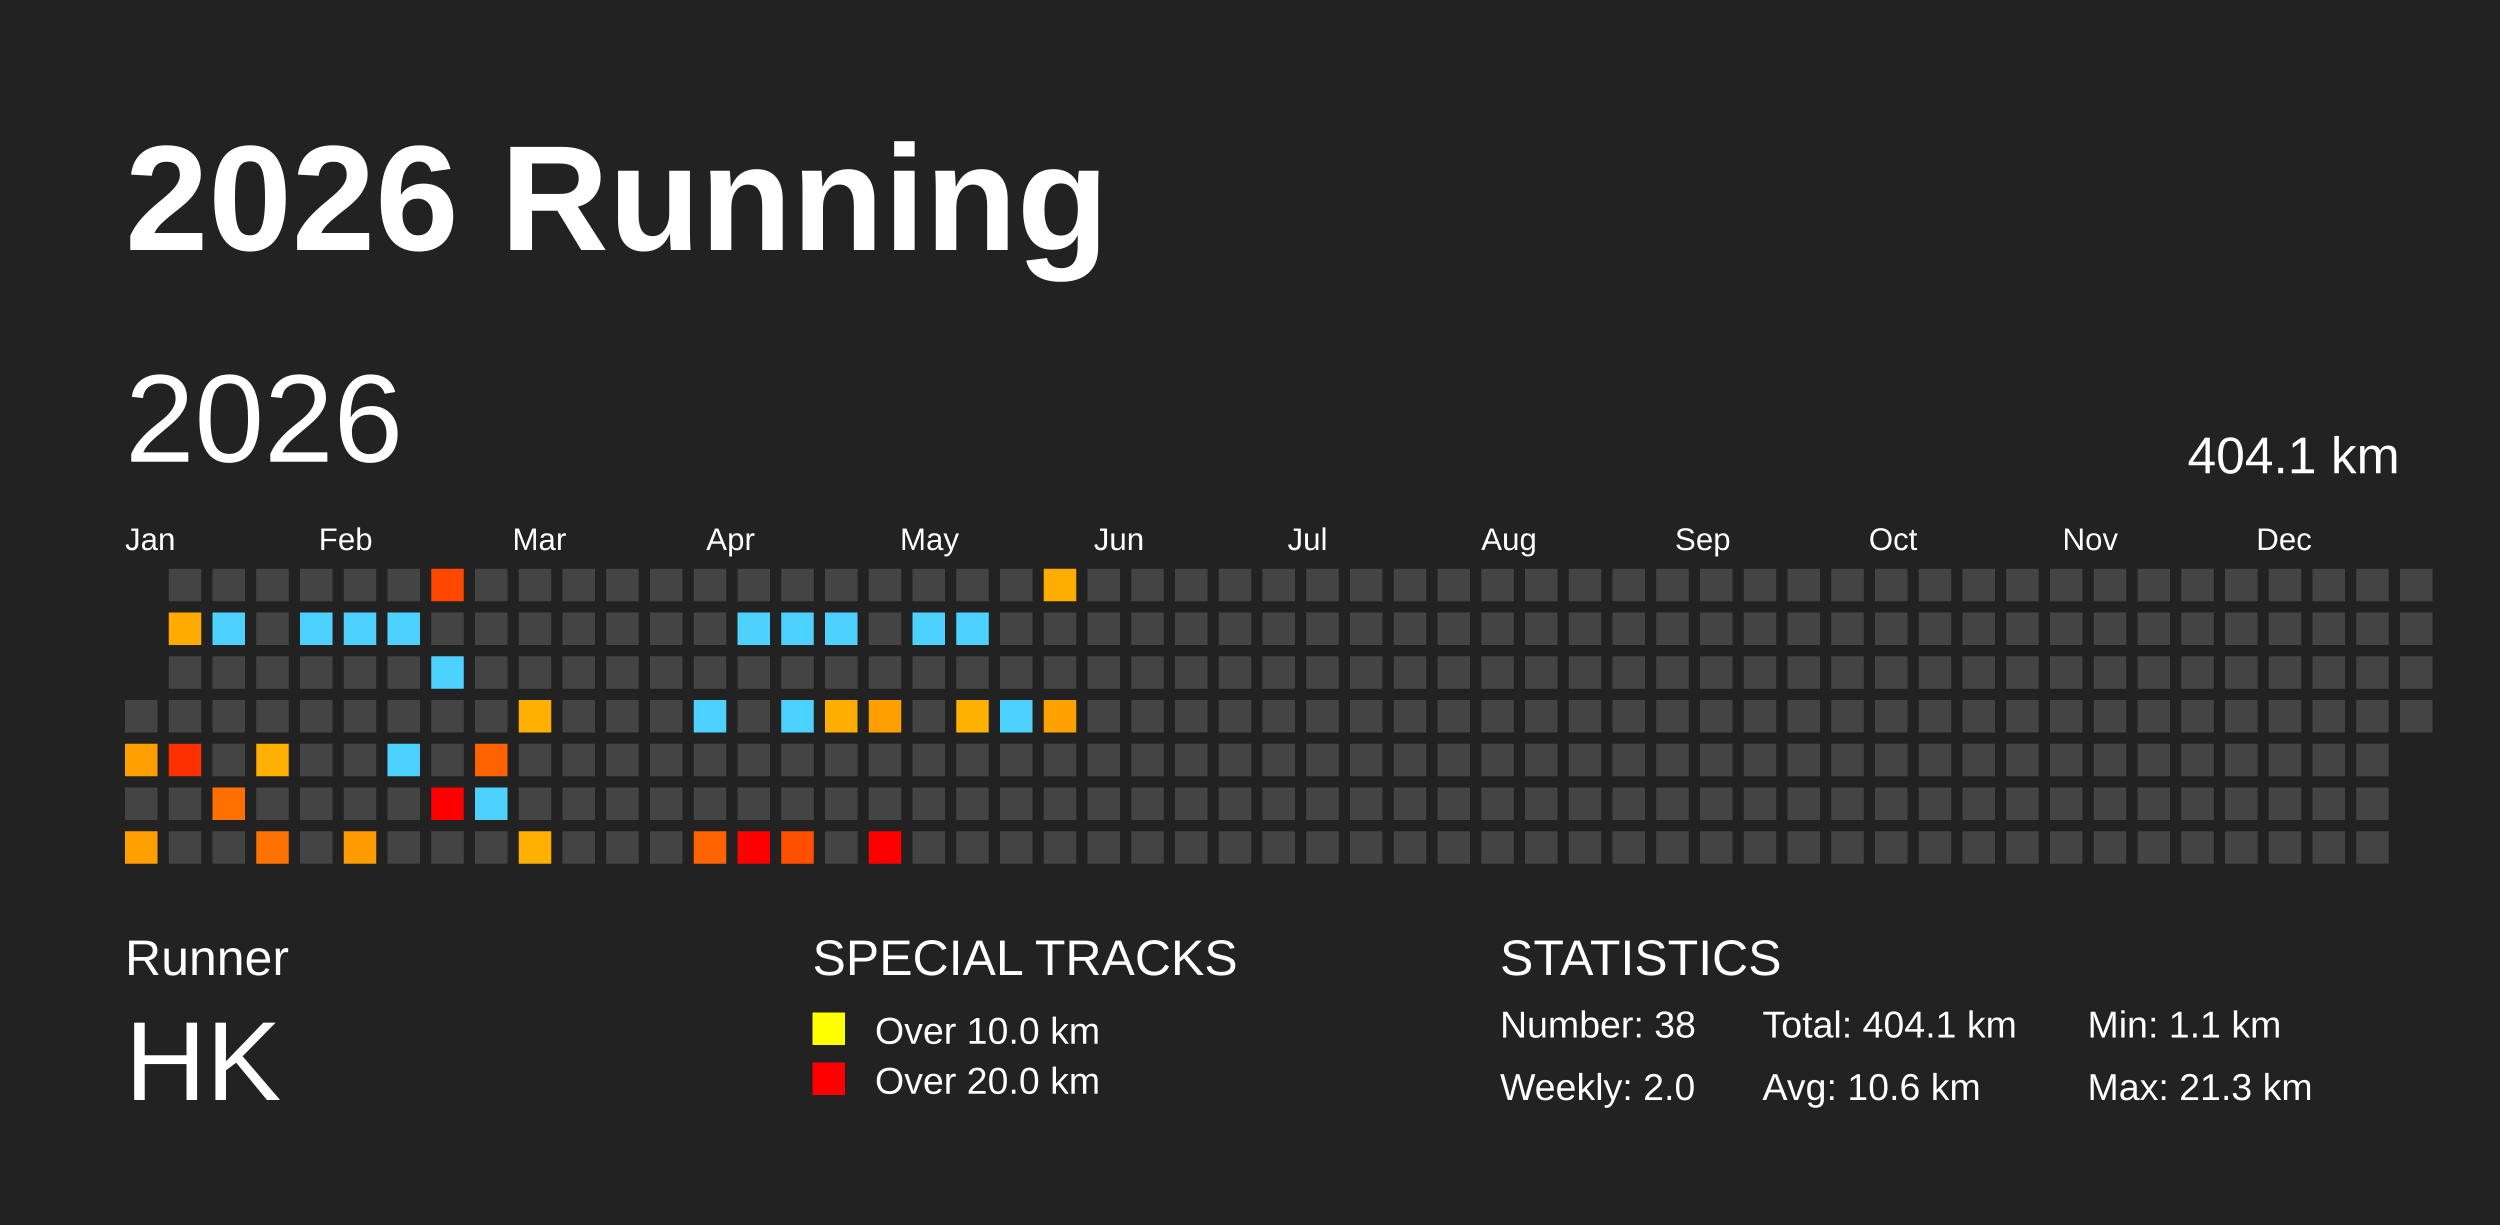
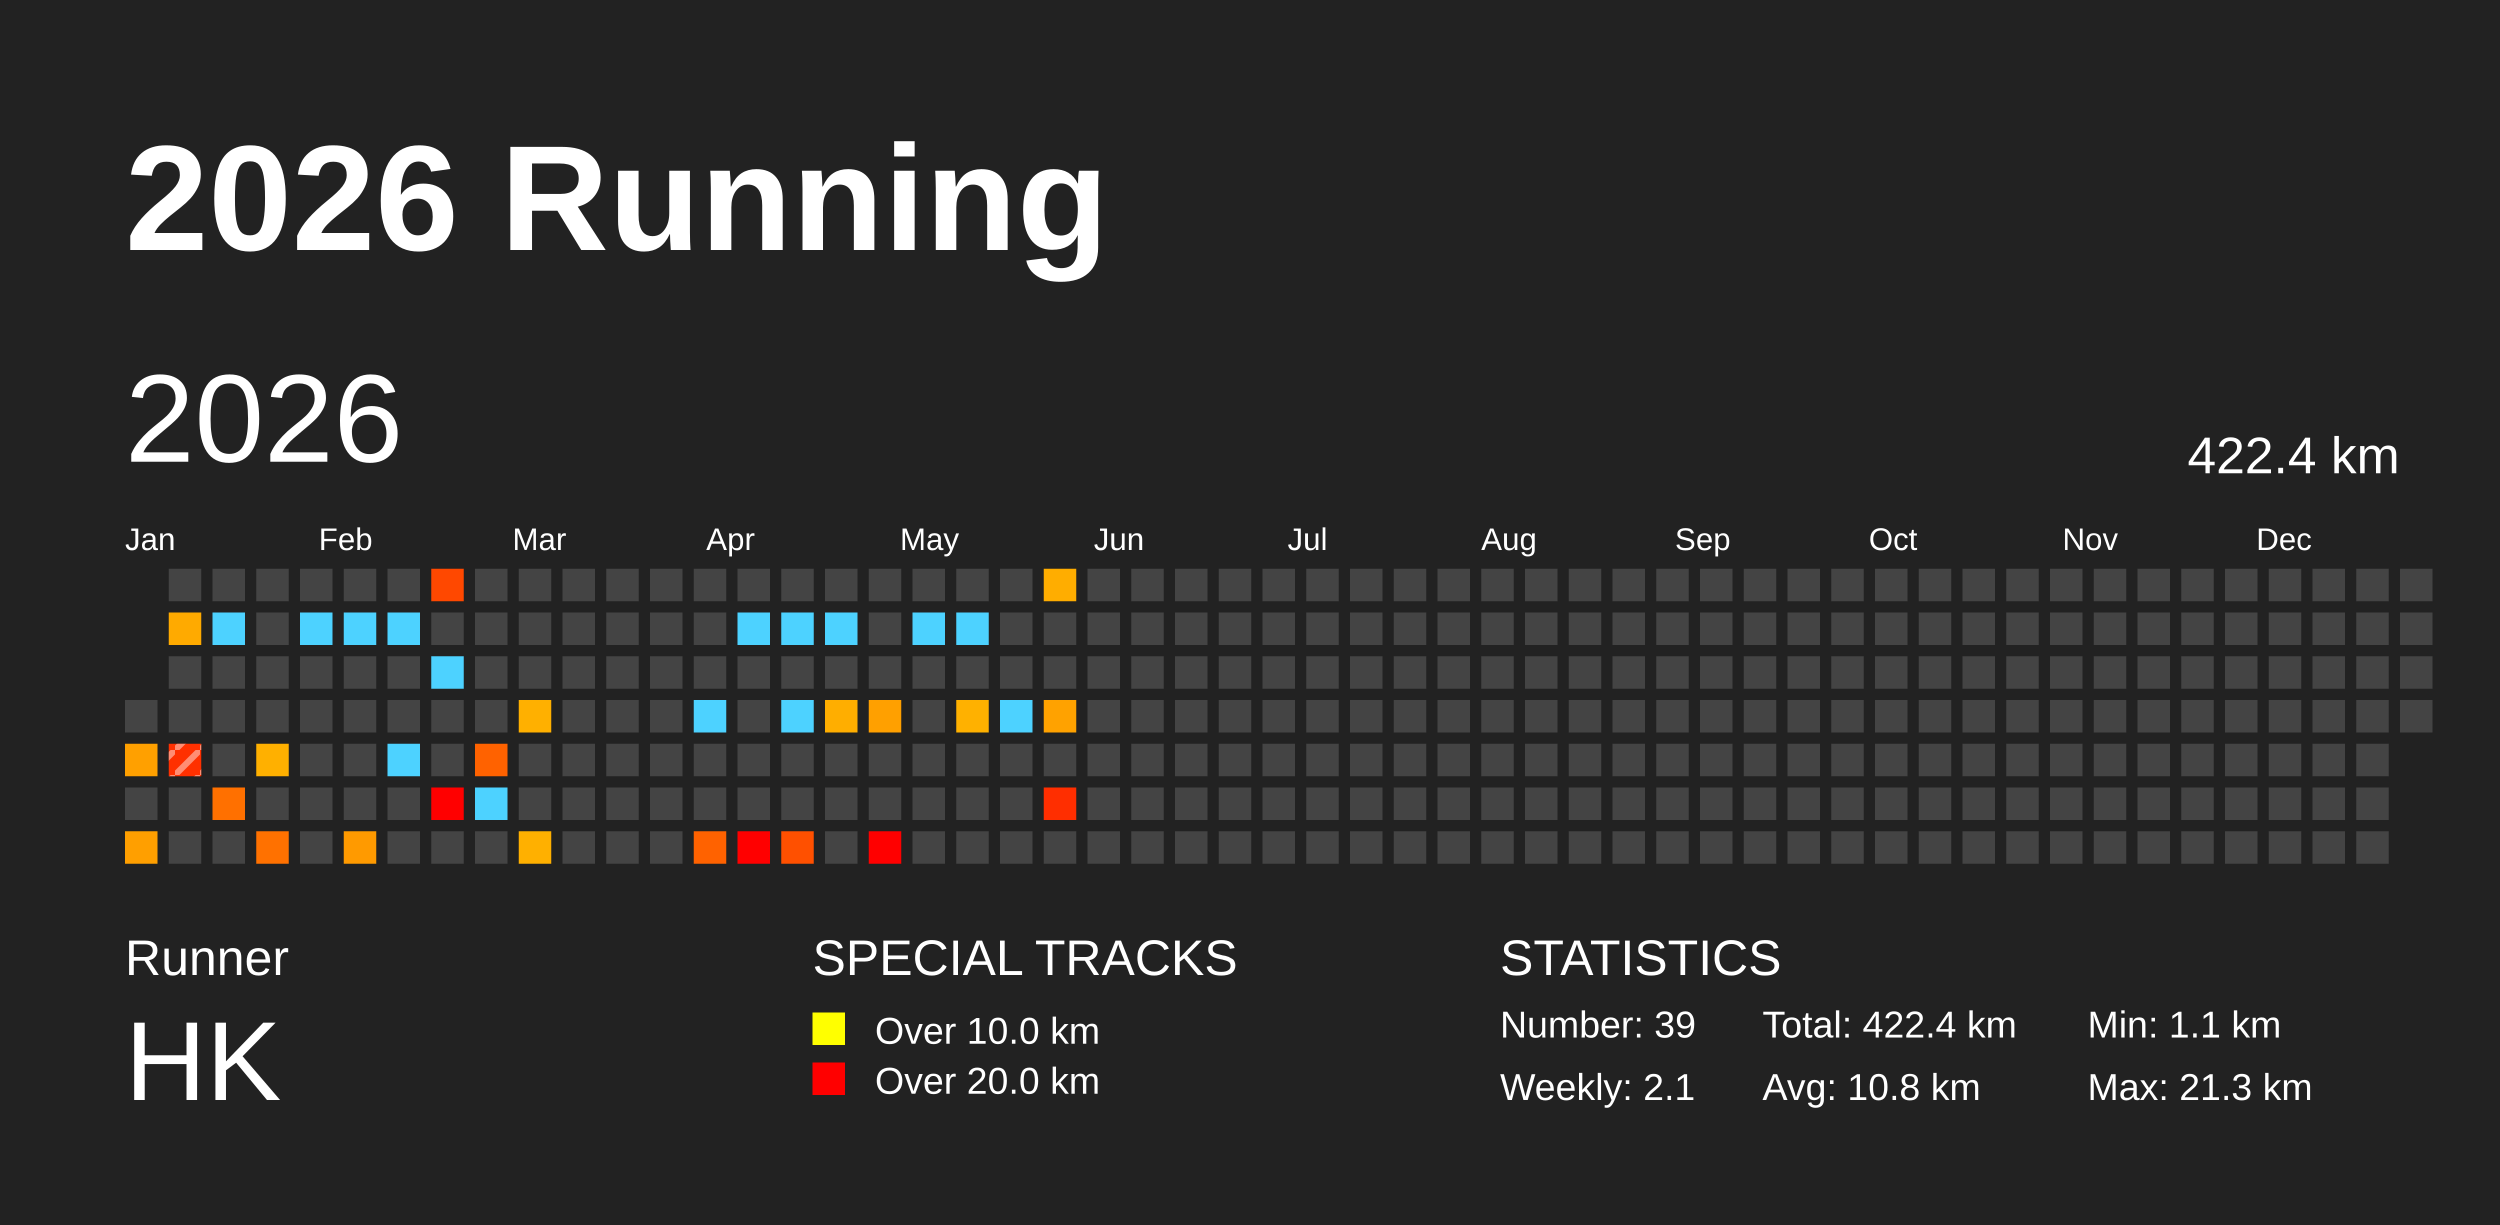
<svg xmlns="http://www.w3.org/2000/svg" baseProfile="full" height="98mm" version="1.1" viewBox="0,0,200,98" width="200mm">
  <defs>
    <pattern height="2" id="indoor-stripe" patternUnits="userSpaceOnUse" width="2">
      <line stroke="white" stroke-opacity="0.45" stroke-width="0.5" x1="0" x2="2" y1="2" y2="0" />
    </pattern>
  </defs>
  <rect fill="#222222" height="98" width="200" x="0" y="0" />
  <text fill="#FFFFFF" style="font-size:12px; font-family:Arial; font-weight:bold;" x="10" y="20">2026 Running</text>
  <text fill="#FFFFFF" style="font-size:4px; font-family:Arial" x="10" y="78">Runner</text>
  <text fill="#FFFFFF" style="font-size:9px; font-family:Arial" x="10" y="88">HK</text>
  <text fill="#FFFFFF" style="font-size:4px; font-family:Arial" x="65" y="78">SPECIAL TRACKS</text>
  <rect fill="yellow" height="2.6" width="2.6" x="65" y="81" />
  <text fill="#FFFFFF" style="font-size:3px; font-family:Arial" x="70" y="83.5">Over 10.0 km</text>
  <rect fill="red" height="2.6" width="2.6" x="65" y="85" />
  <text fill="#FFFFFF" style="font-size:3px; font-family:Arial" x="70" y="87.5">Over 20.0 km</text>
  <text fill="#FFFFFF" style="font-size:4px; font-family:Arial" x="120" y="78">STATISTICS</text>
-   <text fill="#FFFFFF" style="font-size:3px; font-family:Arial" x="120" y="83">Number: 38</text>
-   <text fill="#FFFFFF" style="font-size:3px; font-family:Arial" x="120" y="88">Weekly: 2.0</text>
-   <text fill="#FFFFFF" style="font-size:3px; font-family:Arial" x="141" y="83">Total: 404.1 km</text>
-   <text fill="#FFFFFF" style="font-size:3px; font-family:Arial" x="141" y="88">Avg: 10.6 km</text>
+   <text fill="#FFFFFF" style="font-size:3px; font-family:Arial" x="120" y="83">Number: 39</text>
+   <text fill="#FFFFFF" style="font-size:3px; font-family:Arial" x="120" y="88">Weekly: 2.1</text>
+   <text fill="#FFFFFF" style="font-size:3px; font-family:Arial" x="141" y="83">Total: 422.4 km</text>
+   <text fill="#FFFFFF" style="font-size:3px; font-family:Arial" x="141" y="88">Avg: 10.8 km</text>
  <text fill="#FFFFFF" style="font-size:3px; font-family:Arial" x="167" y="83">Min: 1.1 km</text>
  <text fill="#FFFFFF" style="font-size:3px; font-family:Arial" x="167" y="88">Max: 21.3 km</text>
  <text dominant-baseline="hanging" fill="#FFFFFF" style="font-size:10.0px; font-family:Arial;" x="10" y="30">2026</text>
-   <text dominant-baseline="hanging" fill="#FFFFFF" style="font-size:4.125px; font-family:Arial;" x="175" y="35">404.1 km</text>
+   <text dominant-baseline="hanging" fill="#FFFFFF" style="font-size:4.125px; font-family:Arial;" x="175" y="35">422.4 km</text>
  <text fill="#FFFFFF" style="font-size:2.5px; font-family:Arial" x="10.0" y="44">Jan</text>
  <text fill="#FFFFFF" style="font-size:2.5px; font-family:Arial" x="25.5" y="44">Feb</text>
  <text fill="#FFFFFF" style="font-size:2.5px; font-family:Arial" x="41.0" y="44">Mar</text>
  <text fill="#FFFFFF" style="font-size:2.5px; font-family:Arial" x="56.5" y="44">Apr</text>
  <text fill="#FFFFFF" style="font-size:2.5px; font-family:Arial" x="72.0" y="44">May</text>
  <text fill="#FFFFFF" style="font-size:2.5px; font-family:Arial" x="87.5" y="44">Jun</text>
  <text fill="#FFFFFF" style="font-size:2.5px; font-family:Arial" x="103.0" y="44">Jul</text>
  <text fill="#FFFFFF" style="font-size:2.5px; font-family:Arial" x="118.5" y="44">Aug</text>
  <text fill="#FFFFFF" style="font-size:2.5px; font-family:Arial" x="134.0" y="44">Sep</text>
  <text fill="#FFFFFF" style="font-size:2.5px; font-family:Arial" x="149.5" y="44">Oct</text>
  <text fill="#FFFFFF" style="font-size:2.5px; font-family:Arial" x="165.0" y="44">Nov</text>
  <text fill="#FFFFFF" style="font-size:2.5px; font-family:Arial" x="180.5" y="44">Dec</text>
  <rect fill="#444444" height="2.6" width="2.6" x="10.0" y="56.0" />
  <rect fill="#ffa000" height="2.6" width="2.6" x="10.0" y="59.5" />
  <rect fill="#444444" height="2.6" width="2.6" x="10.0" y="63.0" />
  <rect fill="#ff9f00" height="2.6" width="2.6" x="10.0" y="66.5" />
  <rect fill="#444444" height="2.6" width="2.6" x="13.5" y="45.5" />
  <rect fill="#ffaa00" height="2.6" width="2.6" x="13.5" y="49.0" />
  <rect fill="#444444" height="2.6" width="2.6" x="13.5" y="52.5" />
  <rect fill="#444444" height="2.6" width="2.6" x="13.5" y="56.0" />
  <rect fill="#ff3000" height="2.6" width="2.6" x="13.5" y="59.5" />
+   <rect fill="url(#indoor-stripe)" height="2.6" style="pointer-events: none;" width="2.6" x="13.5" y="59.5" />
  <rect fill="#444444" height="2.6" width="2.6" x="13.5" y="63.0" />
  <rect fill="#444444" height="2.6" width="2.6" x="13.5" y="66.5" />
  <rect fill="#444444" height="2.6" width="2.6" x="17.0" y="45.5" />
  <rect fill="#4dd2ff" height="2.6" width="2.6" x="17.0" y="49.0" />
  <rect fill="#444444" height="2.6" width="2.6" x="17.0" y="52.5" />
  <rect fill="#444444" height="2.6" width="2.6" x="17.0" y="56.0" />
  <rect fill="#444444" height="2.6" width="2.6" x="17.0" y="59.5" />
  <rect fill="#ff7000" height="2.6" width="2.6" x="17.0" y="63.0" />
  <rect fill="#444444" height="2.6" width="2.6" x="17.0" y="66.5" />
  <rect fill="#444444" height="2.6" width="2.6" x="20.5" y="45.5" />
  <rect fill="#444444" height="2.6" width="2.6" x="20.5" y="49.0" />
  <rect fill="#444444" height="2.6" width="2.6" x="20.5" y="52.5" />
  <rect fill="#444444" height="2.6" width="2.6" x="20.5" y="56.0" />
  <rect fill="#ffb000" height="2.6" width="2.6" x="20.5" y="59.5" />
  <rect fill="#444444" height="2.6" width="2.6" x="20.5" y="63.0" />
  <rect fill="#ff7100" height="2.6" width="2.6" x="20.5" y="66.5" />
  <rect fill="#444444" height="2.6" width="2.6" x="24.0" y="45.5" />
  <rect fill="#4dd2ff" height="2.6" width="2.6" x="24.0" y="49.0" />
  <rect fill="#444444" height="2.6" width="2.6" x="24.0" y="52.5" />
  <rect fill="#444444" height="2.6" width="2.6" x="24.0" y="56.0" />
  <rect fill="#444444" height="2.6" width="2.6" x="24.0" y="59.5" />
  <rect fill="#444444" height="2.6" width="2.6" x="24.0" y="63.0" />
  <rect fill="#444444" height="2.6" width="2.6" x="24.0" y="66.5" />
  <rect fill="#444444" height="2.6" width="2.6" x="27.5" y="45.5" />
  <rect fill="#4dd2ff" height="2.6" width="2.6" x="27.5" y="49.0" />
  <rect fill="#444444" height="2.6" width="2.6" x="27.5" y="52.5" />
  <rect fill="#444444" height="2.6" width="2.6" x="27.5" y="56.0" />
  <rect fill="#444444" height="2.6" width="2.6" x="27.5" y="59.5" />
  <rect fill="#444444" height="2.6" width="2.6" x="27.5" y="63.0" />
  <rect fill="#ff9a00" height="2.6" width="2.6" x="27.5" y="66.5" />
  <rect fill="#444444" height="2.6" width="2.6" x="31.0" y="45.5" />
  <rect fill="#4dd2ff" height="2.6" width="2.6" x="31.0" y="49.0" />
  <rect fill="#444444" height="2.6" width="2.6" x="31.0" y="52.5" />
  <rect fill="#444444" height="2.6" width="2.6" x="31.0" y="56.0" />
  <rect fill="#4dd2ff" height="2.6" width="2.6" x="31.0" y="59.5" />
  <rect fill="#444444" height="2.6" width="2.6" x="31.0" y="63.0" />
  <rect fill="#444444" height="2.6" width="2.6" x="31.0" y="66.5" />
  <rect fill="#ff4800" height="2.6" width="2.6" x="34.5" y="45.5" />
  <rect fill="#444444" height="2.6" width="2.6" x="34.5" y="49.0" />
  <rect fill="#4dd2ff" height="2.6" width="2.6" x="34.5" y="52.5" />
  <rect fill="#444444" height="2.6" width="2.6" x="34.5" y="56.0" />
  <rect fill="#444444" height="2.6" width="2.6" x="34.5" y="59.5" />
  <rect fill="red" height="2.6" width="2.6" x="34.5" y="63.0" />
  <rect fill="#444444" height="2.6" width="2.6" x="34.5" y="66.5" />
  <rect fill="#444444" height="2.6" width="2.6" x="38.0" y="45.5" />
  <rect fill="#444444" height="2.6" width="2.6" x="38.0" y="49.0" />
  <rect fill="#444444" height="2.6" width="2.6" x="38.0" y="52.5" />
  <rect fill="#444444" height="2.6" width="2.6" x="38.0" y="56.0" />
  <rect fill="#ff6200" height="2.6" width="2.6" x="38.0" y="59.5" />
  <rect fill="#4dd2ff" height="2.6" width="2.6" x="38.0" y="63.0" />
  <rect fill="#444444" height="2.6" width="2.6" x="38.0" y="66.5" />
  <rect fill="#444444" height="2.6" width="2.6" x="41.5" y="45.5" />
  <rect fill="#444444" height="2.6" width="2.6" x="41.5" y="49.0" />
  <rect fill="#444444" height="2.6" width="2.6" x="41.5" y="52.5" />
  <rect fill="#ffb000" height="2.6" width="2.6" x="41.5" y="56.0" />
  <rect fill="#444444" height="2.6" width="2.6" x="41.5" y="59.5" />
  <rect fill="#444444" height="2.6" width="2.6" x="41.5" y="63.0" />
  <rect fill="#ffb000" height="2.6" width="2.6" x="41.5" y="66.5" />
  <rect fill="#444444" height="2.6" width="2.6" x="45.0" y="45.5" />
  <rect fill="#444444" height="2.6" width="2.6" x="45.0" y="49.0" />
  <rect fill="#444444" height="2.6" width="2.6" x="45.0" y="52.5" />
  <rect fill="#444444" height="2.6" width="2.6" x="45.0" y="56.0" />
  <rect fill="#444444" height="2.6" width="2.6" x="45.0" y="59.5" />
  <rect fill="#444444" height="2.6" width="2.6" x="45.0" y="63.0" />
  <rect fill="#444444" height="2.6" width="2.6" x="45.0" y="66.5" />
  <rect fill="#444444" height="2.6" width="2.6" x="48.5" y="45.5" />
  <rect fill="#444444" height="2.6" width="2.6" x="48.5" y="49.0" />
  <rect fill="#444444" height="2.6" width="2.6" x="48.5" y="52.5" />
  <rect fill="#444444" height="2.6" width="2.6" x="48.5" y="56.0" />
  <rect fill="#444444" height="2.6" width="2.6" x="48.5" y="59.5" />
  <rect fill="#444444" height="2.6" width="2.6" x="48.5" y="63.0" />
  <rect fill="#444444" height="2.6" width="2.6" x="48.5" y="66.5" />
  <rect fill="#444444" height="2.6" width="2.6" x="52.0" y="45.5" />
  <rect fill="#444444" height="2.6" width="2.6" x="52.0" y="49.0" />
  <rect fill="#444444" height="2.6" width="2.6" x="52.0" y="52.5" />
  <rect fill="#444444" height="2.6" width="2.6" x="52.0" y="56.0" />
  <rect fill="#444444" height="2.6" width="2.6" x="52.0" y="59.5" />
  <rect fill="#444444" height="2.6" width="2.6" x="52.0" y="63.0" />
  <rect fill="#444444" height="2.6" width="2.6" x="52.0" y="66.5" />
  <rect fill="#444444" height="2.6" width="2.6" x="55.5" y="45.5" />
  <rect fill="#444444" height="2.6" width="2.6" x="55.5" y="49.0" />
  <rect fill="#444444" height="2.6" width="2.6" x="55.5" y="52.5" />
  <rect fill="#4dd2ff" height="2.6" width="2.6" x="55.5" y="56.0" />
  <rect fill="#444444" height="2.6" width="2.6" x="55.5" y="59.5" />
  <rect fill="#444444" height="2.6" width="2.6" x="55.5" y="63.0" />
  <rect fill="#ff6200" height="2.6" width="2.6" x="55.5" y="66.5" />
  <rect fill="#444444" height="2.6" width="2.6" x="59.0" y="45.5" />
  <rect fill="#4dd2ff" height="2.6" width="2.6" x="59.0" y="49.0" />
  <rect fill="#444444" height="2.6" width="2.6" x="59.0" y="52.5" />
  <rect fill="#444444" height="2.6" width="2.6" x="59.0" y="56.0" />
  <rect fill="#444444" height="2.6" width="2.6" x="59.0" y="59.5" />
  <rect fill="#444444" height="2.6" width="2.6" x="59.0" y="63.0" />
  <rect fill="red" height="2.6" width="2.6" x="59.0" y="66.5" />
  <rect fill="#444444" height="2.6" width="2.6" x="62.5" y="45.5" />
  <rect fill="#4dd2ff" height="2.6" width="2.6" x="62.5" y="49.0" />
  <rect fill="#444444" height="2.6" width="2.6" x="62.5" y="52.5" />
  <rect fill="#4dd2ff" height="2.6" width="2.6" x="62.5" y="56.0" />
  <rect fill="#444444" height="2.6" width="2.6" x="62.5" y="59.5" />
  <rect fill="#444444" height="2.6" width="2.6" x="62.5" y="63.0" />
  <rect fill="#ff5000" height="2.6" width="2.6" x="62.5" y="66.5" />
  <rect fill="#444444" height="2.6" width="2.6" x="66.0" y="45.5" />
  <rect fill="#4dd2ff" height="2.6" width="2.6" x="66.0" y="49.0" />
  <rect fill="#444444" height="2.6" width="2.6" x="66.0" y="52.5" />
  <rect fill="#ffae00" height="2.6" width="2.6" x="66.0" y="56.0" />
  <rect fill="#444444" height="2.6" width="2.6" x="66.0" y="59.5" />
  <rect fill="#444444" height="2.6" width="2.6" x="66.0" y="63.0" />
  <rect fill="#444444" height="2.6" width="2.6" x="66.0" y="66.5" />
  <rect fill="#444444" height="2.6" width="2.6" x="69.5" y="45.5" />
  <rect fill="#444444" height="2.6" width="2.6" x="69.5" y="49.0" />
  <rect fill="#444444" height="2.6" width="2.6" x="69.5" y="52.5" />
  <rect fill="#ffa000" height="2.6" width="2.6" x="69.5" y="56.0" />
  <rect fill="#444444" height="2.6" width="2.6" x="69.5" y="59.5" />
  <rect fill="#444444" height="2.6" width="2.6" x="69.5" y="63.0" />
  <rect fill="red" height="2.6" width="2.6" x="69.5" y="66.5" />
  <rect fill="#444444" height="2.6" width="2.6" x="73.0" y="45.5" />
  <rect fill="#4dd2ff" height="2.6" width="2.6" x="73.0" y="49.0" />
  <rect fill="#444444" height="2.6" width="2.6" x="73.0" y="52.5" />
  <rect fill="#444444" height="2.6" width="2.6" x="73.0" y="56.0" />
  <rect fill="#444444" height="2.6" width="2.6" x="73.0" y="59.5" />
  <rect fill="#444444" height="2.6" width="2.6" x="73.0" y="63.0" />
  <rect fill="#444444" height="2.6" width="2.6" x="73.0" y="66.5" />
  <rect fill="#444444" height="2.6" width="2.6" x="76.5" y="45.5" />
  <rect fill="#4dd2ff" height="2.6" width="2.6" x="76.5" y="49.0" />
  <rect fill="#444444" height="2.6" width="2.6" x="76.5" y="52.5" />
  <rect fill="#ffb100" height="2.6" width="2.6" x="76.5" y="56.0" />
  <rect fill="#444444" height="2.6" width="2.6" x="76.5" y="59.5" />
  <rect fill="#444444" height="2.6" width="2.6" x="76.5" y="63.0" />
  <rect fill="#444444" height="2.6" width="2.6" x="76.5" y="66.5" />
  <rect fill="#444444" height="2.6" width="2.6" x="80.0" y="45.5" />
  <rect fill="#444444" height="2.6" width="2.6" x="80.0" y="49.0" />
  <rect fill="#444444" height="2.6" width="2.6" x="80.0" y="52.5" />
  <rect fill="#4dd2ff" height="2.6" width="2.6" x="80.0" y="56.0" />
  <rect fill="#444444" height="2.6" width="2.6" x="80.0" y="59.5" />
  <rect fill="#444444" height="2.6" width="2.6" x="80.0" y="63.0" />
  <rect fill="#444444" height="2.6" width="2.6" x="80.0" y="66.5" />
  <rect fill="#ffad00" height="2.6" width="2.6" x="83.5" y="45.5" />
  <rect fill="#444444" height="2.6" width="2.6" x="83.5" y="49.0" />
  <rect fill="#444444" height="2.6" width="2.6" x="83.5" y="52.5" />
  <rect fill="#ffa200" height="2.6" width="2.6" x="83.5" y="56.0" />
  <rect fill="#444444" height="2.6" width="2.6" x="83.5" y="59.5" />
-   <rect fill="#444444" height="2.6" width="2.6" x="83.5" y="63.0" />
+   <rect fill="#ff2e00" height="2.6" width="2.6" x="83.5" y="63.0" />
  <rect fill="#444444" height="2.6" width="2.6" x="83.5" y="66.5" />
  <rect fill="#444444" height="2.6" width="2.6" x="87.0" y="45.5" />
  <rect fill="#444444" height="2.6" width="2.6" x="87.0" y="49.0" />
  <rect fill="#444444" height="2.6" width="2.6" x="87.0" y="52.5" />
  <rect fill="#444444" height="2.6" width="2.6" x="87.0" y="56.0" />
  <rect fill="#444444" height="2.6" width="2.6" x="87.0" y="59.5" />
  <rect fill="#444444" height="2.6" width="2.6" x="87.0" y="63.0" />
  <rect fill="#444444" height="2.6" width="2.6" x="87.0" y="66.5" />
  <rect fill="#444444" height="2.6" width="2.6" x="90.5" y="45.5" />
  <rect fill="#444444" height="2.6" width="2.6" x="90.5" y="49.0" />
  <rect fill="#444444" height="2.6" width="2.6" x="90.5" y="52.5" />
  <rect fill="#444444" height="2.6" width="2.6" x="90.5" y="56.0" />
  <rect fill="#444444" height="2.6" width="2.6" x="90.5" y="59.5" />
  <rect fill="#444444" height="2.6" width="2.6" x="90.5" y="63.0" />
  <rect fill="#444444" height="2.6" width="2.6" x="90.5" y="66.5" />
  <rect fill="#444444" height="2.6" width="2.6" x="94.0" y="45.5" />
  <rect fill="#444444" height="2.6" width="2.6" x="94.0" y="49.0" />
  <rect fill="#444444" height="2.6" width="2.6" x="94.0" y="52.5" />
  <rect fill="#444444" height="2.6" width="2.6" x="94.0" y="56.0" />
  <rect fill="#444444" height="2.6" width="2.6" x="94.0" y="59.5" />
  <rect fill="#444444" height="2.6" width="2.6" x="94.0" y="63.0" />
  <rect fill="#444444" height="2.6" width="2.6" x="94.0" y="66.5" />
  <rect fill="#444444" height="2.6" width="2.6" x="97.5" y="45.5" />
  <rect fill="#444444" height="2.6" width="2.6" x="97.5" y="49.0" />
  <rect fill="#444444" height="2.6" width="2.6" x="97.5" y="52.5" />
  <rect fill="#444444" height="2.6" width="2.6" x="97.5" y="56.0" />
  <rect fill="#444444" height="2.6" width="2.6" x="97.5" y="59.5" />
  <rect fill="#444444" height="2.6" width="2.6" x="97.5" y="63.0" />
  <rect fill="#444444" height="2.6" width="2.6" x="97.5" y="66.5" />
  <rect fill="#444444" height="2.6" width="2.6" x="101.0" y="45.5" />
  <rect fill="#444444" height="2.6" width="2.6" x="101.0" y="49.0" />
  <rect fill="#444444" height="2.6" width="2.6" x="101.0" y="52.5" />
  <rect fill="#444444" height="2.6" width="2.6" x="101.0" y="56.0" />
  <rect fill="#444444" height="2.6" width="2.6" x="101.0" y="59.5" />
  <rect fill="#444444" height="2.6" width="2.6" x="101.0" y="63.0" />
  <rect fill="#444444" height="2.6" width="2.6" x="101.0" y="66.5" />
  <rect fill="#444444" height="2.6" width="2.6" x="104.5" y="45.5" />
  <rect fill="#444444" height="2.6" width="2.6" x="104.5" y="49.0" />
  <rect fill="#444444" height="2.6" width="2.6" x="104.5" y="52.5" />
  <rect fill="#444444" height="2.6" width="2.6" x="104.5" y="56.0" />
  <rect fill="#444444" height="2.6" width="2.6" x="104.5" y="59.5" />
  <rect fill="#444444" height="2.6" width="2.6" x="104.5" y="63.0" />
  <rect fill="#444444" height="2.6" width="2.6" x="104.5" y="66.5" />
  <rect fill="#444444" height="2.6" width="2.6" x="108.0" y="45.5" />
  <rect fill="#444444" height="2.6" width="2.6" x="108.0" y="49.0" />
  <rect fill="#444444" height="2.6" width="2.6" x="108.0" y="52.5" />
  <rect fill="#444444" height="2.6" width="2.6" x="108.0" y="56.0" />
  <rect fill="#444444" height="2.6" width="2.6" x="108.0" y="59.5" />
  <rect fill="#444444" height="2.6" width="2.6" x="108.0" y="63.0" />
  <rect fill="#444444" height="2.6" width="2.6" x="108.0" y="66.5" />
  <rect fill="#444444" height="2.6" width="2.6" x="111.5" y="45.5" />
  <rect fill="#444444" height="2.6" width="2.6" x="111.5" y="49.0" />
  <rect fill="#444444" height="2.6" width="2.6" x="111.5" y="52.5" />
  <rect fill="#444444" height="2.6" width="2.6" x="111.5" y="56.0" />
  <rect fill="#444444" height="2.6" width="2.6" x="111.5" y="59.5" />
  <rect fill="#444444" height="2.6" width="2.6" x="111.5" y="63.0" />
  <rect fill="#444444" height="2.6" width="2.6" x="111.5" y="66.5" />
  <rect fill="#444444" height="2.6" width="2.6" x="115.0" y="45.5" />
  <rect fill="#444444" height="2.6" width="2.6" x="115.0" y="49.0" />
  <rect fill="#444444" height="2.6" width="2.6" x="115.0" y="52.5" />
  <rect fill="#444444" height="2.6" width="2.6" x="115.0" y="56.0" />
  <rect fill="#444444" height="2.6" width="2.6" x="115.0" y="59.5" />
  <rect fill="#444444" height="2.6" width="2.6" x="115.0" y="63.0" />
  <rect fill="#444444" height="2.6" width="2.6" x="115.0" y="66.5" />
  <rect fill="#444444" height="2.6" width="2.6" x="118.5" y="45.5" />
  <rect fill="#444444" height="2.6" width="2.6" x="118.5" y="49.0" />
  <rect fill="#444444" height="2.6" width="2.6" x="118.5" y="52.5" />
  <rect fill="#444444" height="2.6" width="2.6" x="118.5" y="56.0" />
  <rect fill="#444444" height="2.6" width="2.6" x="118.5" y="59.5" />
  <rect fill="#444444" height="2.6" width="2.6" x="118.5" y="63.0" />
  <rect fill="#444444" height="2.6" width="2.6" x="118.5" y="66.5" />
  <rect fill="#444444" height="2.6" width="2.6" x="122.0" y="45.5" />
  <rect fill="#444444" height="2.6" width="2.6" x="122.0" y="49.0" />
  <rect fill="#444444" height="2.6" width="2.6" x="122.0" y="52.5" />
  <rect fill="#444444" height="2.6" width="2.6" x="122.0" y="56.0" />
  <rect fill="#444444" height="2.6" width="2.6" x="122.0" y="59.5" />
  <rect fill="#444444" height="2.6" width="2.6" x="122.0" y="63.0" />
  <rect fill="#444444" height="2.6" width="2.6" x="122.0" y="66.5" />
  <rect fill="#444444" height="2.6" width="2.6" x="125.5" y="45.5" />
  <rect fill="#444444" height="2.6" width="2.6" x="125.5" y="49.0" />
  <rect fill="#444444" height="2.6" width="2.6" x="125.5" y="52.5" />
  <rect fill="#444444" height="2.6" width="2.6" x="125.5" y="56.0" />
  <rect fill="#444444" height="2.6" width="2.6" x="125.5" y="59.5" />
  <rect fill="#444444" height="2.6" width="2.6" x="125.5" y="63.0" />
  <rect fill="#444444" height="2.6" width="2.6" x="125.5" y="66.5" />
  <rect fill="#444444" height="2.6" width="2.6" x="129.0" y="45.5" />
  <rect fill="#444444" height="2.6" width="2.6" x="129.0" y="49.0" />
  <rect fill="#444444" height="2.6" width="2.6" x="129.0" y="52.5" />
  <rect fill="#444444" height="2.6" width="2.6" x="129.0" y="56.0" />
  <rect fill="#444444" height="2.6" width="2.6" x="129.0" y="59.5" />
  <rect fill="#444444" height="2.6" width="2.6" x="129.0" y="63.0" />
  <rect fill="#444444" height="2.6" width="2.6" x="129.0" y="66.5" />
  <rect fill="#444444" height="2.6" width="2.6" x="132.5" y="45.5" />
  <rect fill="#444444" height="2.6" width="2.6" x="132.5" y="49.0" />
  <rect fill="#444444" height="2.6" width="2.6" x="132.5" y="52.5" />
  <rect fill="#444444" height="2.6" width="2.6" x="132.5" y="56.0" />
  <rect fill="#444444" height="2.6" width="2.6" x="132.5" y="59.5" />
  <rect fill="#444444" height="2.6" width="2.6" x="132.5" y="63.0" />
  <rect fill="#444444" height="2.6" width="2.6" x="132.5" y="66.5" />
  <rect fill="#444444" height="2.6" width="2.6" x="136.0" y="45.5" />
  <rect fill="#444444" height="2.6" width="2.6" x="136.0" y="49.0" />
  <rect fill="#444444" height="2.6" width="2.6" x="136.0" y="52.5" />
  <rect fill="#444444" height="2.6" width="2.6" x="136.0" y="56.0" />
  <rect fill="#444444" height="2.6" width="2.6" x="136.0" y="59.5" />
  <rect fill="#444444" height="2.6" width="2.6" x="136.0" y="63.0" />
  <rect fill="#444444" height="2.6" width="2.6" x="136.0" y="66.5" />
  <rect fill="#444444" height="2.6" width="2.6" x="139.5" y="45.5" />
  <rect fill="#444444" height="2.6" width="2.6" x="139.5" y="49.0" />
  <rect fill="#444444" height="2.6" width="2.6" x="139.5" y="52.5" />
  <rect fill="#444444" height="2.6" width="2.6" x="139.5" y="56.0" />
  <rect fill="#444444" height="2.6" width="2.6" x="139.5" y="59.5" />
  <rect fill="#444444" height="2.6" width="2.6" x="139.5" y="63.0" />
  <rect fill="#444444" height="2.6" width="2.6" x="139.5" y="66.5" />
  <rect fill="#444444" height="2.6" width="2.6" x="143.0" y="45.5" />
  <rect fill="#444444" height="2.6" width="2.6" x="143.0" y="49.0" />
  <rect fill="#444444" height="2.6" width="2.6" x="143.0" y="52.5" />
  <rect fill="#444444" height="2.6" width="2.6" x="143.0" y="56.0" />
  <rect fill="#444444" height="2.6" width="2.6" x="143.0" y="59.5" />
  <rect fill="#444444" height="2.6" width="2.6" x="143.0" y="63.0" />
  <rect fill="#444444" height="2.6" width="2.6" x="143.0" y="66.5" />
  <rect fill="#444444" height="2.6" width="2.6" x="146.5" y="45.5" />
  <rect fill="#444444" height="2.6" width="2.6" x="146.5" y="49.0" />
  <rect fill="#444444" height="2.6" width="2.6" x="146.5" y="52.5" />
  <rect fill="#444444" height="2.6" width="2.6" x="146.5" y="56.0" />
  <rect fill="#444444" height="2.6" width="2.6" x="146.5" y="59.5" />
  <rect fill="#444444" height="2.6" width="2.6" x="146.5" y="63.0" />
  <rect fill="#444444" height="2.6" width="2.6" x="146.5" y="66.5" />
  <rect fill="#444444" height="2.6" width="2.6" x="150.0" y="45.5" />
  <rect fill="#444444" height="2.6" width="2.6" x="150.0" y="49.0" />
  <rect fill="#444444" height="2.6" width="2.6" x="150.0" y="52.5" />
  <rect fill="#444444" height="2.6" width="2.6" x="150.0" y="56.0" />
  <rect fill="#444444" height="2.6" width="2.6" x="150.0" y="59.5" />
  <rect fill="#444444" height="2.6" width="2.6" x="150.0" y="63.0" />
  <rect fill="#444444" height="2.6" width="2.6" x="150.0" y="66.5" />
  <rect fill="#444444" height="2.6" width="2.6" x="153.5" y="45.5" />
  <rect fill="#444444" height="2.6" width="2.6" x="153.5" y="49.0" />
  <rect fill="#444444" height="2.6" width="2.6" x="153.5" y="52.5" />
  <rect fill="#444444" height="2.6" width="2.6" x="153.5" y="56.0" />
  <rect fill="#444444" height="2.6" width="2.6" x="153.5" y="59.5" />
  <rect fill="#444444" height="2.6" width="2.6" x="153.5" y="63.0" />
  <rect fill="#444444" height="2.6" width="2.6" x="153.5" y="66.5" />
  <rect fill="#444444" height="2.6" width="2.6" x="157.0" y="45.5" />
  <rect fill="#444444" height="2.6" width="2.6" x="157.0" y="49.0" />
  <rect fill="#444444" height="2.6" width="2.6" x="157.0" y="52.5" />
  <rect fill="#444444" height="2.6" width="2.6" x="157.0" y="56.0" />
  <rect fill="#444444" height="2.6" width="2.6" x="157.0" y="59.5" />
  <rect fill="#444444" height="2.6" width="2.6" x="157.0" y="63.0" />
  <rect fill="#444444" height="2.6" width="2.6" x="157.0" y="66.5" />
  <rect fill="#444444" height="2.6" width="2.6" x="160.5" y="45.5" />
  <rect fill="#444444" height="2.6" width="2.6" x="160.5" y="49.0" />
  <rect fill="#444444" height="2.6" width="2.6" x="160.5" y="52.5" />
  <rect fill="#444444" height="2.6" width="2.6" x="160.5" y="56.0" />
  <rect fill="#444444" height="2.6" width="2.6" x="160.5" y="59.5" />
  <rect fill="#444444" height="2.6" width="2.6" x="160.5" y="63.0" />
  <rect fill="#444444" height="2.6" width="2.6" x="160.5" y="66.5" />
  <rect fill="#444444" height="2.6" width="2.6" x="164.0" y="45.5" />
  <rect fill="#444444" height="2.6" width="2.6" x="164.0" y="49.0" />
  <rect fill="#444444" height="2.6" width="2.6" x="164.0" y="52.5" />
  <rect fill="#444444" height="2.6" width="2.6" x="164.0" y="56.0" />
  <rect fill="#444444" height="2.6" width="2.6" x="164.0" y="59.5" />
  <rect fill="#444444" height="2.6" width="2.6" x="164.0" y="63.0" />
  <rect fill="#444444" height="2.6" width="2.6" x="164.0" y="66.5" />
  <rect fill="#444444" height="2.6" width="2.6" x="167.5" y="45.5" />
  <rect fill="#444444" height="2.6" width="2.6" x="167.5" y="49.0" />
  <rect fill="#444444" height="2.6" width="2.6" x="167.5" y="52.5" />
  <rect fill="#444444" height="2.6" width="2.6" x="167.5" y="56.0" />
  <rect fill="#444444" height="2.6" width="2.6" x="167.5" y="59.5" />
  <rect fill="#444444" height="2.6" width="2.6" x="167.5" y="63.0" />
  <rect fill="#444444" height="2.6" width="2.6" x="167.5" y="66.5" />
  <rect fill="#444444" height="2.6" width="2.6" x="171.0" y="45.5" />
  <rect fill="#444444" height="2.6" width="2.6" x="171.0" y="49.0" />
  <rect fill="#444444" height="2.6" width="2.6" x="171.0" y="52.5" />
  <rect fill="#444444" height="2.6" width="2.6" x="171.0" y="56.0" />
  <rect fill="#444444" height="2.6" width="2.6" x="171.0" y="59.5" />
  <rect fill="#444444" height="2.6" width="2.6" x="171.0" y="63.0" />
  <rect fill="#444444" height="2.6" width="2.6" x="171.0" y="66.5" />
  <rect fill="#444444" height="2.6" width="2.6" x="174.5" y="45.5" />
  <rect fill="#444444" height="2.6" width="2.6" x="174.5" y="49.0" />
  <rect fill="#444444" height="2.6" width="2.6" x="174.5" y="52.5" />
  <rect fill="#444444" height="2.6" width="2.6" x="174.5" y="56.0" />
  <rect fill="#444444" height="2.6" width="2.6" x="174.5" y="59.5" />
  <rect fill="#444444" height="2.6" width="2.6" x="174.5" y="63.0" />
  <rect fill="#444444" height="2.6" width="2.6" x="174.5" y="66.5" />
  <rect fill="#444444" height="2.6" width="2.6" x="178.0" y="45.5" />
  <rect fill="#444444" height="2.6" width="2.6" x="178.0" y="49.0" />
  <rect fill="#444444" height="2.6" width="2.6" x="178.0" y="52.5" />
  <rect fill="#444444" height="2.6" width="2.6" x="178.0" y="56.0" />
  <rect fill="#444444" height="2.6" width="2.6" x="178.0" y="59.5" />
  <rect fill="#444444" height="2.6" width="2.6" x="178.0" y="63.0" />
  <rect fill="#444444" height="2.6" width="2.6" x="178.0" y="66.5" />
  <rect fill="#444444" height="2.6" width="2.6" x="181.5" y="45.5" />
  <rect fill="#444444" height="2.6" width="2.6" x="181.5" y="49.0" />
  <rect fill="#444444" height="2.6" width="2.6" x="181.5" y="52.5" />
  <rect fill="#444444" height="2.6" width="2.6" x="181.5" y="56.0" />
  <rect fill="#444444" height="2.6" width="2.6" x="181.5" y="59.5" />
  <rect fill="#444444" height="2.6" width="2.6" x="181.5" y="63.0" />
  <rect fill="#444444" height="2.6" width="2.6" x="181.5" y="66.5" />
  <rect fill="#444444" height="2.6" width="2.6" x="185.0" y="45.5" />
  <rect fill="#444444" height="2.6" width="2.6" x="185.0" y="49.0" />
  <rect fill="#444444" height="2.6" width="2.6" x="185.0" y="52.5" />
  <rect fill="#444444" height="2.6" width="2.6" x="185.0" y="56.0" />
  <rect fill="#444444" height="2.6" width="2.6" x="185.0" y="59.5" />
  <rect fill="#444444" height="2.6" width="2.6" x="185.0" y="63.0" />
  <rect fill="#444444" height="2.6" width="2.6" x="185.0" y="66.5" />
  <rect fill="#444444" height="2.6" width="2.6" x="188.5" y="45.5" />
  <rect fill="#444444" height="2.6" width="2.6" x="188.5" y="49.0" />
  <rect fill="#444444" height="2.6" width="2.6" x="188.5" y="52.5" />
  <rect fill="#444444" height="2.6" width="2.6" x="188.5" y="56.0" />
  <rect fill="#444444" height="2.6" width="2.6" x="188.5" y="59.5" />
  <rect fill="#444444" height="2.6" width="2.6" x="188.5" y="63.0" />
  <rect fill="#444444" height="2.6" width="2.6" x="188.5" y="66.5" />
  <rect fill="#444444" height="2.6" width="2.6" x="192.0" y="45.5" />
  <rect fill="#444444" height="2.6" width="2.6" x="192.0" y="49.0" />
  <rect fill="#444444" height="2.6" width="2.6" x="192.0" y="52.5" />
  <rect fill="#444444" height="2.6" width="2.6" x="192.0" y="56.0" />
</svg>
